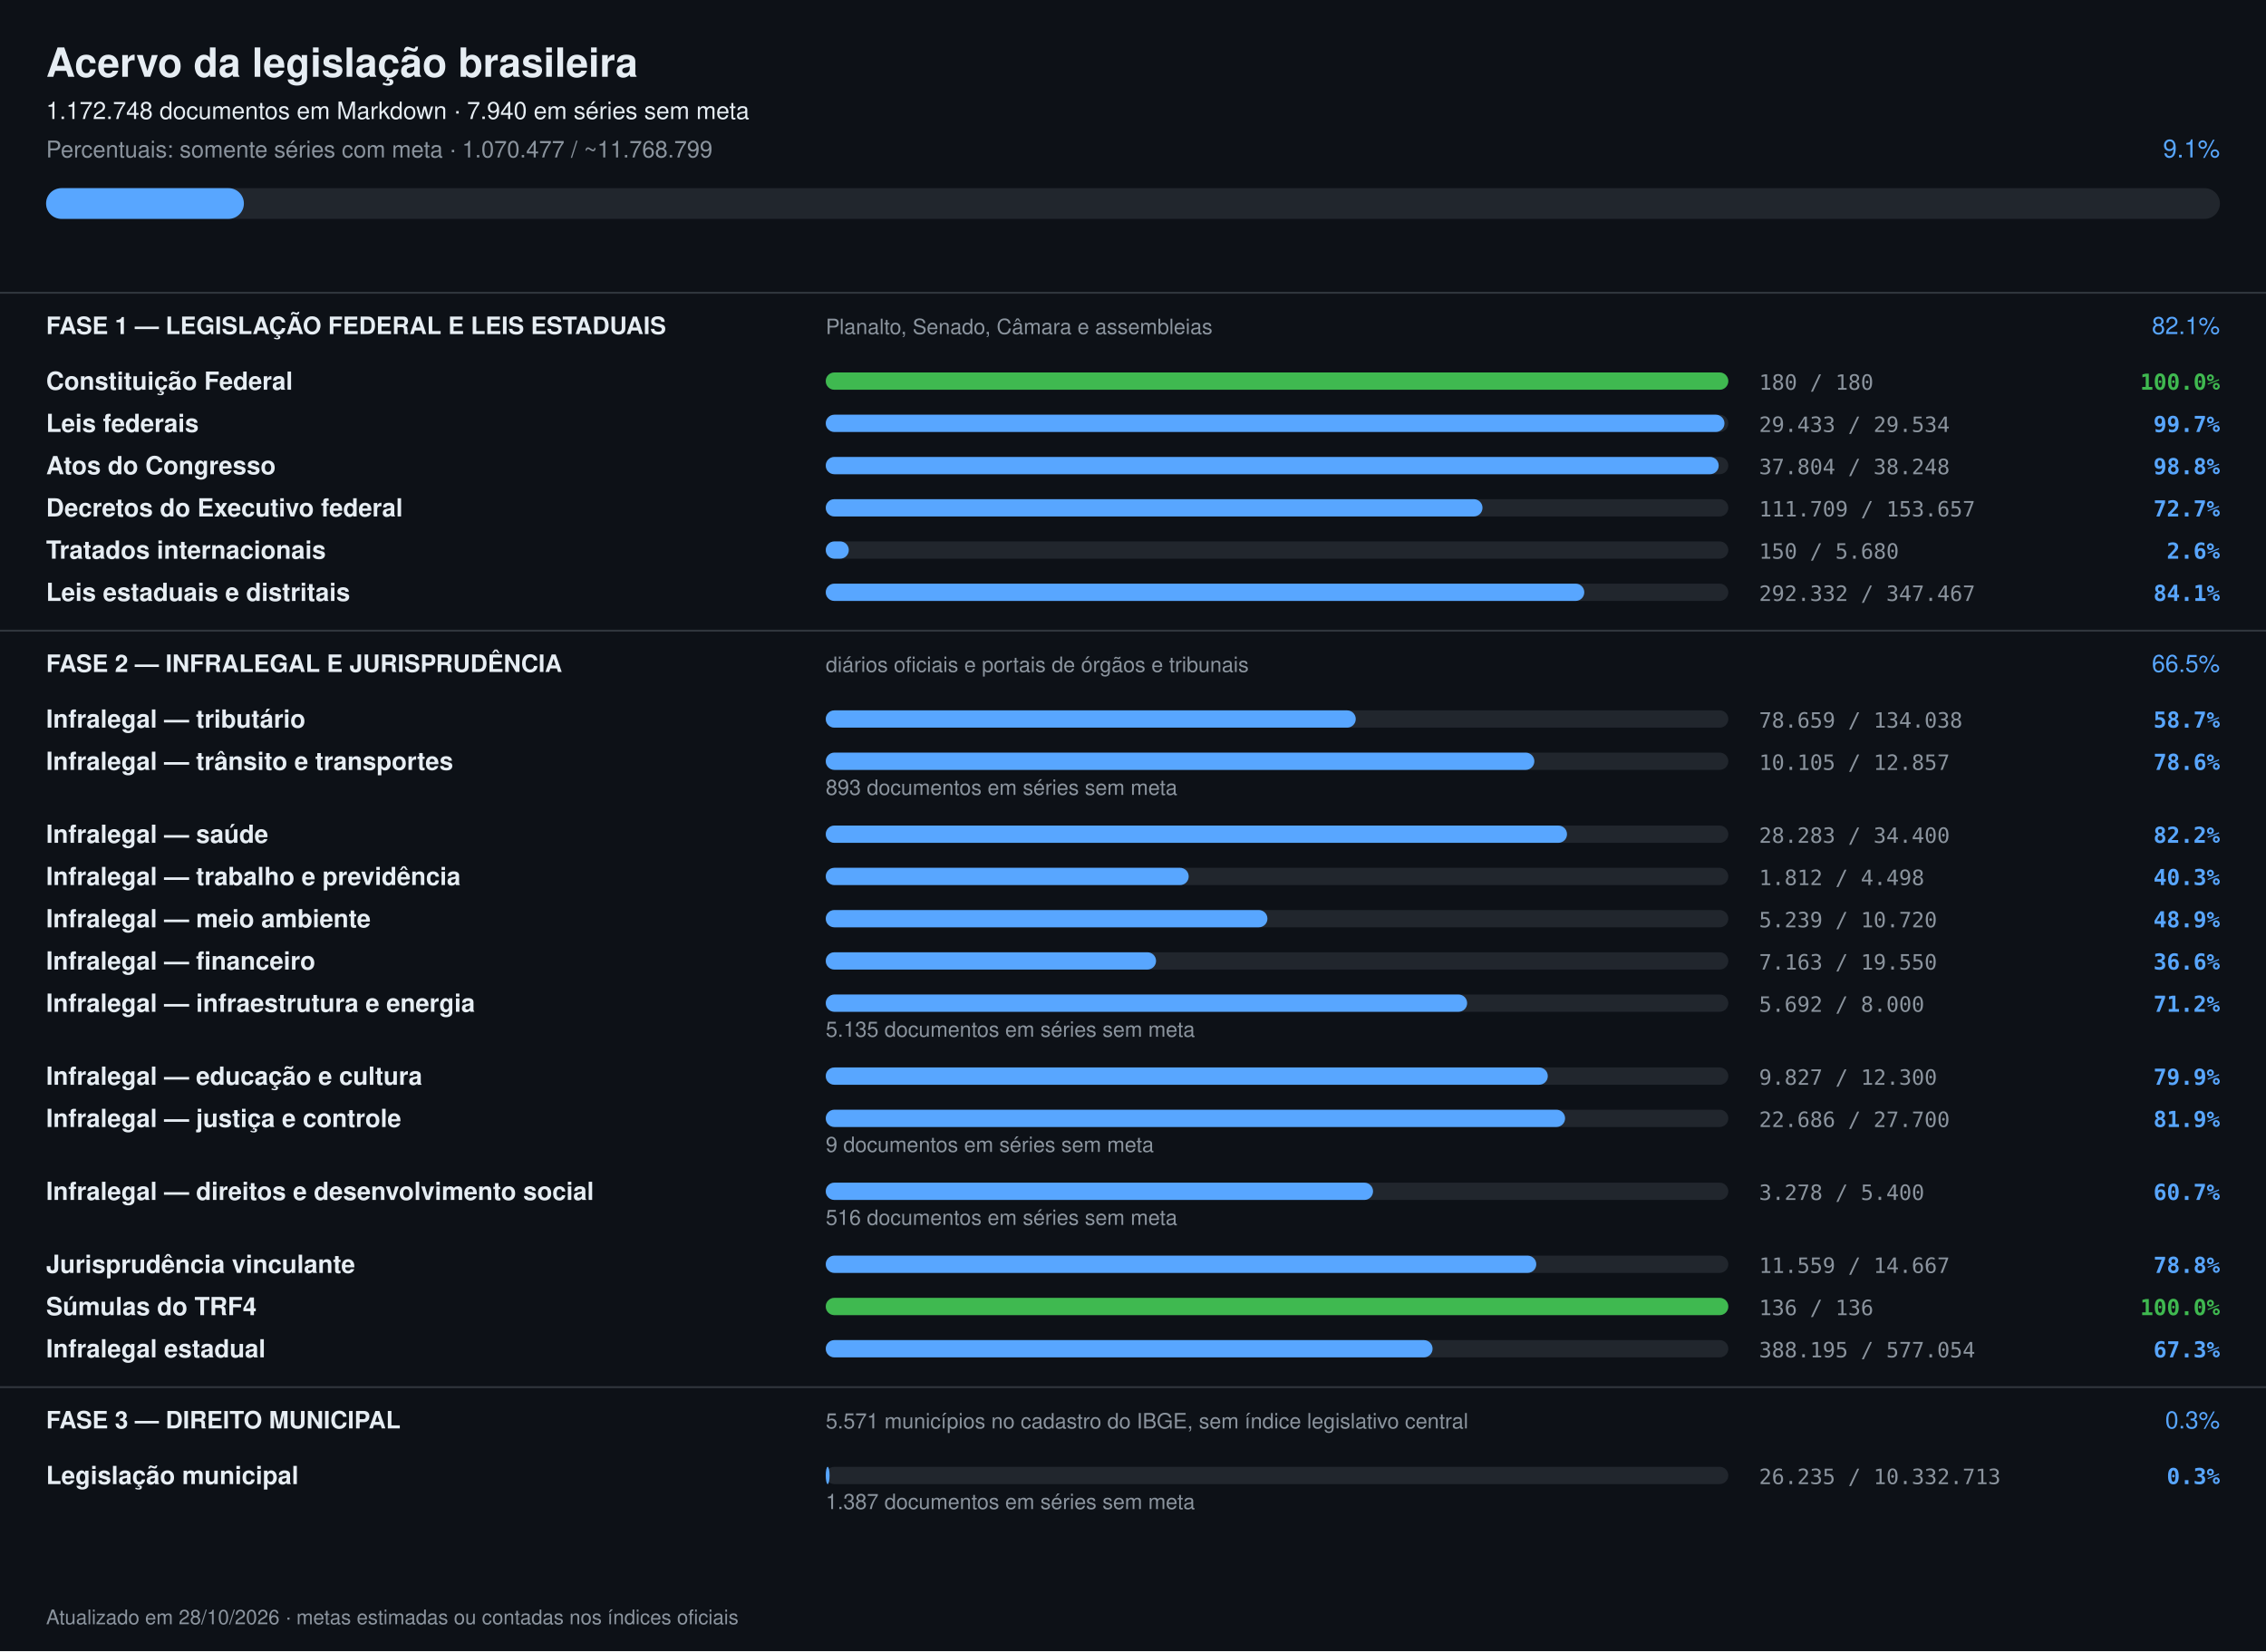
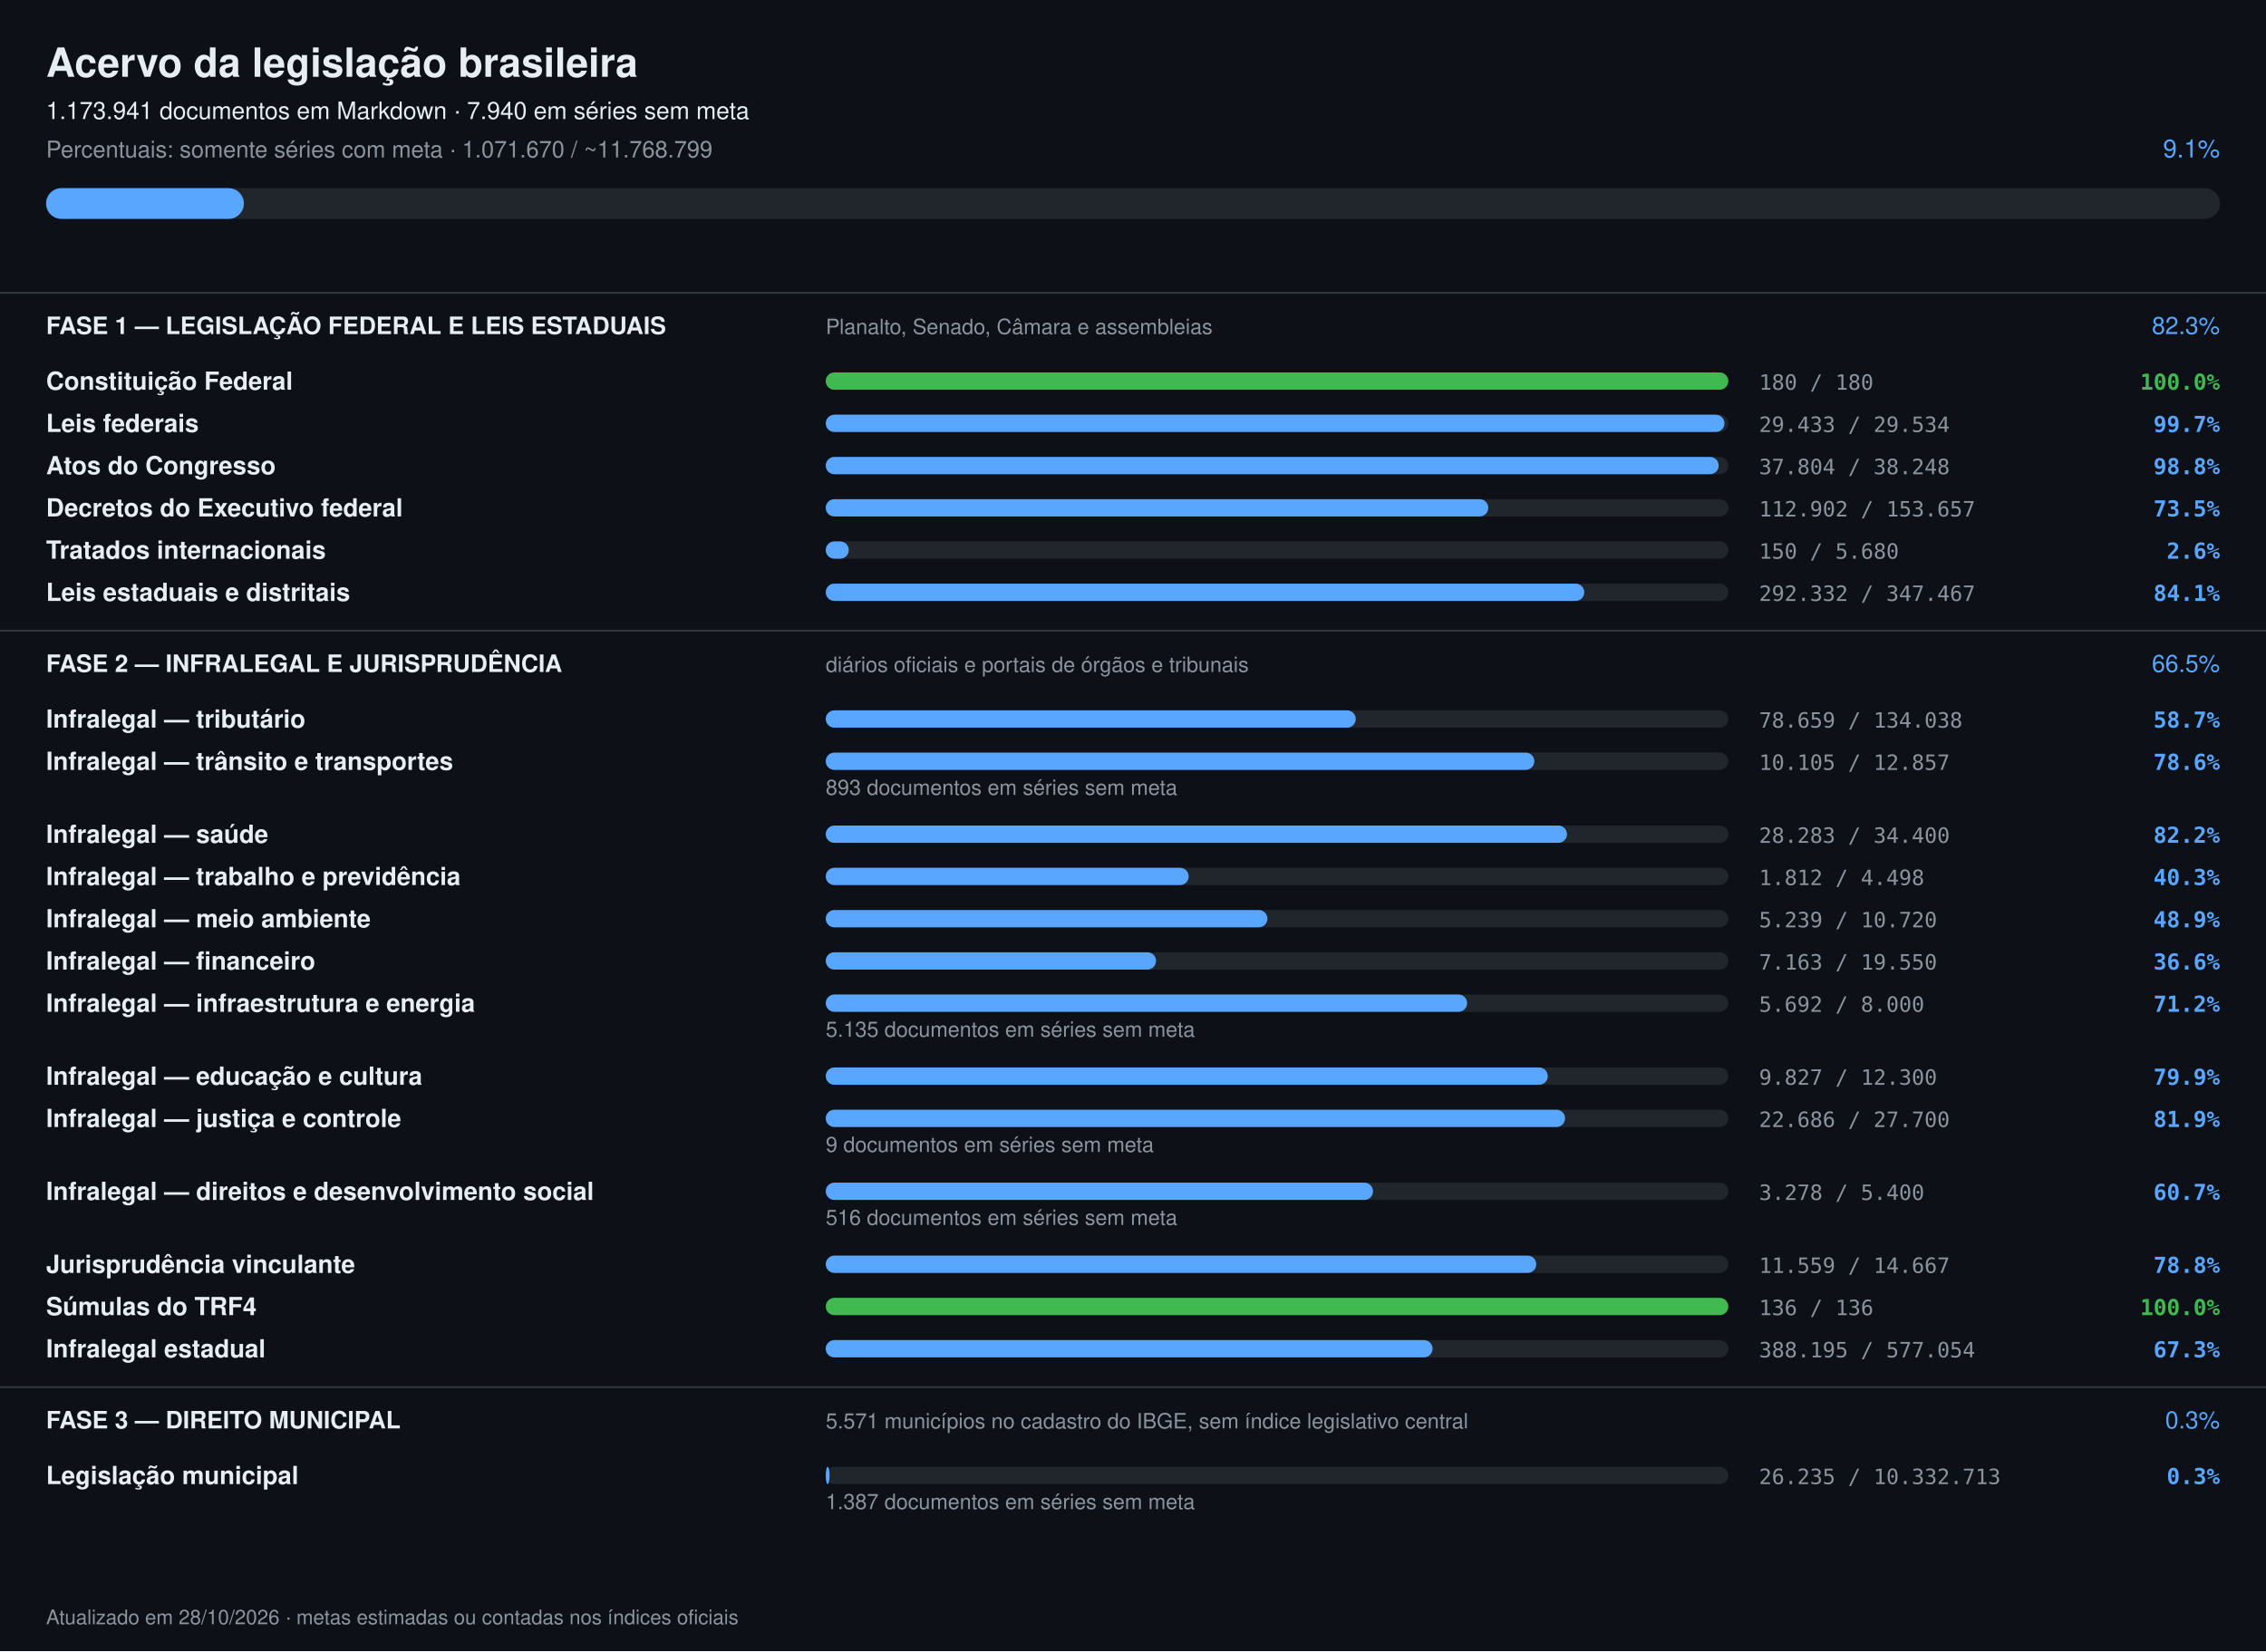
<svg xmlns="http://www.w3.org/2000/svg" width="1180" height="860" viewBox="0 0 1180 860" font-family="-apple-system,Segoe UI,Helvetica,Arial,sans-serif">
  <rect width="1180" height="860" fill="#0d1117" />
  <text x="24" y="40" font-size="21" font-weight="700" fill="#e6edf3">Acervo da legislação brasileira</text>
-   <text x="24" y="62" font-size="12.5" fill="#e6edf3">1.172.748 documentos em Markdown · 7.940 em séries sem meta</text>
-   <text x="24" y="82" font-size="12" fill="#8b949e">Percentuais: somente séries com meta · 1.070.477 / ~11.768.799</text>
+   <text x="24" y="62" font-size="12.5" fill="#e6edf3">1.173.941 documentos em Markdown · 7.940 em séries sem meta</text>
+   <text x="24" y="82" font-size="12" fill="#8b949e">Percentuais: somente séries com meta · 1.071.670 / ~11.768.799</text>
  <text x="1156" y="82" font-size="13" text-anchor="end" fill="#58a6ff">9.1%</text>
  <rect x="24" y="98" width="1132" height="16" rx="8" fill="#21262d" />
  <rect x="24" y="98" width="103" height="16" rx="8" fill="#58a6ff" />
  <rect x="0" y="152" width="1180" height="1" fill="#30363d" />
  <text x="24" y="174" font-size="12.5" font-weight="700" fill="#e6edf3">FASE 1 — LEGISLAÇÃO FEDERAL E LEIS ESTADUAIS</text>
  <text x="430" y="174" font-size="11" fill="#8b949e">Planalto, Senado, Câmara e assembleias</text>
-   <text x="1156" y="174" font-size="12.5" text-anchor="end" fill="#58a6ff">82.1%</text>
+   <text x="1156" y="174" font-size="12.5" text-anchor="end" fill="#58a6ff">82.3%</text>
  <text x="24" y="203" font-size="13" font-weight="600" fill="#e6edf3">Constituição Federal</text>
  <rect x="430" y="194" width="470" height="9" rx="4.5" fill="#21262d" />
  <rect x="430" y="194" width="470" height="9" rx="4.5" fill="#3fb950" />
  <text x="916" y="203" font-size="11" fill="#8b949e" font-family="ui-monospace,monospace">180 / 180</text>
  <text x="1156" y="203" font-size="11.5" text-anchor="end" font-weight="600" fill="#3fb950" font-family="ui-monospace,monospace">100.0%</text>
  <text x="24" y="225" font-size="13" font-weight="600" fill="#e6edf3">Leis federais</text>
  <rect x="430" y="216" width="470" height="9" rx="4.5" fill="#21262d" />
  <rect x="430" y="216" width="468" height="9" rx="4.5" fill="#58a6ff" />
  <text x="916" y="225" font-size="11" fill="#8b949e" font-family="ui-monospace,monospace">29.433 / 29.534</text>
  <text x="1156" y="225" font-size="11.5" text-anchor="end" font-weight="600" fill="#58a6ff" font-family="ui-monospace,monospace">99.7%</text>
  <text x="24" y="247" font-size="13" font-weight="600" fill="#e6edf3">Atos do Congresso</text>
  <rect x="430" y="238" width="470" height="9" rx="4.5" fill="#21262d" />
  <rect x="430" y="238" width="465" height="9" rx="4.5" fill="#58a6ff" />
  <text x="916" y="247" font-size="11" fill="#8b949e" font-family="ui-monospace,monospace">37.804 / 38.248</text>
  <text x="1156" y="247" font-size="11.5" text-anchor="end" font-weight="600" fill="#58a6ff" font-family="ui-monospace,monospace">98.8%</text>
  <text x="24" y="269" font-size="13" font-weight="600" fill="#e6edf3">Decretos do Executivo federal</text>
  <rect x="430" y="260" width="470" height="9" rx="4.5" fill="#21262d" />
-   <rect x="430" y="260" width="342" height="9" rx="4.5" fill="#58a6ff" />
-   <text x="916" y="269" font-size="11" fill="#8b949e" font-family="ui-monospace,monospace">111.709 / 153.657</text>
-   <text x="1156" y="269" font-size="11.5" text-anchor="end" font-weight="600" fill="#58a6ff" font-family="ui-monospace,monospace">72.7%</text>
+   <rect x="430" y="260" width="345" height="9" rx="4.5" fill="#58a6ff" />
+   <text x="916" y="269" font-size="11" fill="#8b949e" font-family="ui-monospace,monospace">112.902 / 153.657</text>
+   <text x="1156" y="269" font-size="11.5" text-anchor="end" font-weight="600" fill="#58a6ff" font-family="ui-monospace,monospace">73.5%</text>
  <text x="24" y="291" font-size="13" font-weight="600" fill="#e6edf3">Tratados internacionais</text>
  <rect x="430" y="282" width="470" height="9" rx="4.5" fill="#21262d" />
  <rect x="430" y="282" width="12" height="9" rx="4.5" fill="#58a6ff" />
  <text x="916" y="291" font-size="11" fill="#8b949e" font-family="ui-monospace,monospace">150 / 5.680</text>
  <text x="1156" y="291" font-size="11.5" text-anchor="end" font-weight="600" fill="#58a6ff" font-family="ui-monospace,monospace">2.6%</text>
  <text x="24" y="313" font-size="13" font-weight="600" fill="#e6edf3">Leis estaduais e distritais</text>
  <rect x="430" y="304" width="470" height="9" rx="4.5" fill="#21262d" />
  <rect x="430" y="304" width="395" height="9" rx="4.5" fill="#58a6ff" />
  <text x="916" y="313" font-size="11" fill="#8b949e" font-family="ui-monospace,monospace">292.332 / 347.467</text>
  <text x="1156" y="313" font-size="11.5" text-anchor="end" font-weight="600" fill="#58a6ff" font-family="ui-monospace,monospace">84.1%</text>
  <rect x="0" y="328" width="1180" height="1" fill="#30363d" />
  <text x="24" y="350" font-size="12.5" font-weight="700" fill="#e6edf3">FASE 2 — INFRALEGAL E JURISPRUDÊNCIA</text>
  <text x="430" y="350" font-size="11" fill="#8b949e">diários oficiais e portais de órgãos e tribunais</text>
  <text x="1156" y="350" font-size="12.5" text-anchor="end" fill="#58a6ff">66.5%</text>
  <text x="24" y="379" font-size="13" font-weight="600" fill="#e6edf3">Infralegal — tributário</text>
  <rect x="430" y="370" width="470" height="9" rx="4.5" fill="#21262d" />
  <rect x="430" y="370" width="276" height="9" rx="4.5" fill="#58a6ff" />
  <text x="916" y="379" font-size="11" fill="#8b949e" font-family="ui-monospace,monospace">78.659 / 134.038</text>
  <text x="1156" y="379" font-size="11.5" text-anchor="end" font-weight="600" fill="#58a6ff" font-family="ui-monospace,monospace">58.7%</text>
  <text x="24" y="401" font-size="13" font-weight="600" fill="#e6edf3">Infralegal — trânsito e transportes</text>
  <rect x="430" y="392" width="470" height="9" rx="4.5" fill="#21262d" />
  <rect x="430" y="392" width="369" height="9" rx="4.5" fill="#58a6ff" />
  <text x="916" y="401" font-size="11" fill="#8b949e" font-family="ui-monospace,monospace">10.105 / 12.857</text>
  <text x="1156" y="401" font-size="11.5" text-anchor="end" font-weight="600" fill="#58a6ff" font-family="ui-monospace,monospace">78.6%</text>
  <text x="430" y="414" font-size="11" fill="#8b949e">893 documentos em séries sem meta</text>
  <text x="24" y="439" font-size="13" font-weight="600" fill="#e6edf3">Infralegal — saúde</text>
  <rect x="430" y="430" width="470" height="9" rx="4.5" fill="#21262d" />
  <rect x="430" y="430" width="386" height="9" rx="4.5" fill="#58a6ff" />
  <text x="916" y="439" font-size="11" fill="#8b949e" font-family="ui-monospace,monospace">28.283 / 34.400</text>
  <text x="1156" y="439" font-size="11.5" text-anchor="end" font-weight="600" fill="#58a6ff" font-family="ui-monospace,monospace">82.2%</text>
  <text x="24" y="461" font-size="13" font-weight="600" fill="#e6edf3">Infralegal — trabalho e previdência</text>
  <rect x="430" y="452" width="470" height="9" rx="4.5" fill="#21262d" />
  <rect x="430" y="452" width="189" height="9" rx="4.5" fill="#58a6ff" />
  <text x="916" y="461" font-size="11" fill="#8b949e" font-family="ui-monospace,monospace">1.812 / 4.498</text>
  <text x="1156" y="461" font-size="11.5" text-anchor="end" font-weight="600" fill="#58a6ff" font-family="ui-monospace,monospace">40.3%</text>
  <text x="24" y="483" font-size="13" font-weight="600" fill="#e6edf3">Infralegal — meio ambiente</text>
  <rect x="430" y="474" width="470" height="9" rx="4.5" fill="#21262d" />
  <rect x="430" y="474" width="230" height="9" rx="4.5" fill="#58a6ff" />
  <text x="916" y="483" font-size="11" fill="#8b949e" font-family="ui-monospace,monospace">5.239 / 10.720</text>
  <text x="1156" y="483" font-size="11.5" text-anchor="end" font-weight="600" fill="#58a6ff" font-family="ui-monospace,monospace">48.9%</text>
  <text x="24" y="505" font-size="13" font-weight="600" fill="#e6edf3">Infralegal — financeiro</text>
  <rect x="430" y="496" width="470" height="9" rx="4.5" fill="#21262d" />
  <rect x="430" y="496" width="172" height="9" rx="4.5" fill="#58a6ff" />
  <text x="916" y="505" font-size="11" fill="#8b949e" font-family="ui-monospace,monospace">7.163 / 19.550</text>
  <text x="1156" y="505" font-size="11.5" text-anchor="end" font-weight="600" fill="#58a6ff" font-family="ui-monospace,monospace">36.6%</text>
  <text x="24" y="527" font-size="13" font-weight="600" fill="#e6edf3">Infralegal — infraestrutura e energia</text>
  <rect x="430" y="518" width="470" height="9" rx="4.5" fill="#21262d" />
  <rect x="430" y="518" width="334" height="9" rx="4.5" fill="#58a6ff" />
  <text x="916" y="527" font-size="11" fill="#8b949e" font-family="ui-monospace,monospace">5.692 / 8.000</text>
  <text x="1156" y="527" font-size="11.5" text-anchor="end" font-weight="600" fill="#58a6ff" font-family="ui-monospace,monospace">71.2%</text>
  <text x="430" y="540" font-size="11" fill="#8b949e">5.135 documentos em séries sem meta</text>
  <text x="24" y="565" font-size="13" font-weight="600" fill="#e6edf3">Infralegal — educação e cultura</text>
  <rect x="430" y="556" width="470" height="9" rx="4.5" fill="#21262d" />
  <rect x="430" y="556" width="376" height="9" rx="4.5" fill="#58a6ff" />
  <text x="916" y="565" font-size="11" fill="#8b949e" font-family="ui-monospace,monospace">9.827 / 12.300</text>
  <text x="1156" y="565" font-size="11.5" text-anchor="end" font-weight="600" fill="#58a6ff" font-family="ui-monospace,monospace">79.9%</text>
  <text x="24" y="587" font-size="13" font-weight="600" fill="#e6edf3">Infralegal — justiça e controle</text>
  <rect x="430" y="578" width="470" height="9" rx="4.5" fill="#21262d" />
  <rect x="430" y="578" width="385" height="9" rx="4.5" fill="#58a6ff" />
  <text x="916" y="587" font-size="11" fill="#8b949e" font-family="ui-monospace,monospace">22.686 / 27.700</text>
  <text x="1156" y="587" font-size="11.5" text-anchor="end" font-weight="600" fill="#58a6ff" font-family="ui-monospace,monospace">81.9%</text>
  <text x="430" y="600" font-size="11" fill="#8b949e">9 documentos em séries sem meta</text>
  <text x="24" y="625" font-size="13" font-weight="600" fill="#e6edf3">Infralegal — direitos e desenvolvimento social</text>
  <rect x="430" y="616" width="470" height="9" rx="4.5" fill="#21262d" />
  <rect x="430" y="616" width="285" height="9" rx="4.5" fill="#58a6ff" />
  <text x="916" y="625" font-size="11" fill="#8b949e" font-family="ui-monospace,monospace">3.278 / 5.400</text>
  <text x="1156" y="625" font-size="11.5" text-anchor="end" font-weight="600" fill="#58a6ff" font-family="ui-monospace,monospace">60.7%</text>
  <text x="430" y="638" font-size="11" fill="#8b949e">516 documentos em séries sem meta</text>
  <text x="24" y="663" font-size="13" font-weight="600" fill="#e6edf3">Jurisprudência vinculante</text>
  <rect x="430" y="654" width="470" height="9" rx="4.5" fill="#21262d" />
  <rect x="430" y="654" width="370" height="9" rx="4.5" fill="#58a6ff" />
  <text x="916" y="663" font-size="11" fill="#8b949e" font-family="ui-monospace,monospace">11.559 / 14.667</text>
  <text x="1156" y="663" font-size="11.5" text-anchor="end" font-weight="600" fill="#58a6ff" font-family="ui-monospace,monospace">78.8%</text>
  <text x="24" y="685" font-size="13" font-weight="600" fill="#e6edf3">Súmulas do TRF4</text>
  <rect x="430" y="676" width="470" height="9" rx="4.5" fill="#21262d" />
  <rect x="430" y="676" width="470" height="9" rx="4.5" fill="#3fb950" />
  <text x="916" y="685" font-size="11" fill="#8b949e" font-family="ui-monospace,monospace">136 / 136</text>
  <text x="1156" y="685" font-size="11.5" text-anchor="end" font-weight="600" fill="#3fb950" font-family="ui-monospace,monospace">100.0%</text>
  <text x="24" y="707" font-size="13" font-weight="600" fill="#e6edf3">Infralegal estadual</text>
  <rect x="430" y="698" width="470" height="9" rx="4.5" fill="#21262d" />
  <rect x="430" y="698" width="316" height="9" rx="4.5" fill="#58a6ff" />
  <text x="916" y="707" font-size="11" fill="#8b949e" font-family="ui-monospace,monospace">388.195 / 577.054</text>
  <text x="1156" y="707" font-size="11.5" text-anchor="end" font-weight="600" fill="#58a6ff" font-family="ui-monospace,monospace">67.3%</text>
  <rect x="0" y="722" width="1180" height="1" fill="#30363d" />
  <text x="24" y="744" font-size="12.5" font-weight="700" fill="#e6edf3">FASE 3 — DIREITO MUNICIPAL</text>
  <text x="430" y="744" font-size="11" fill="#8b949e">5.571 municípios no cadastro do IBGE, sem índice legislativo central</text>
  <text x="1156" y="744" font-size="12.5" text-anchor="end" fill="#58a6ff">0.3%</text>
  <text x="24" y="773" font-size="13" font-weight="600" fill="#e6edf3">Legislação municipal</text>
  <rect x="430" y="764" width="470" height="9" rx="4.5" fill="#21262d" />
  <rect x="430" y="764" width="2" height="9" rx="4.5" fill="#58a6ff" />
  <text x="916" y="773" font-size="11" fill="#8b949e" font-family="ui-monospace,monospace">26.235 / 10.332.713</text>
  <text x="1156" y="773" font-size="11.5" text-anchor="end" font-weight="600" fill="#58a6ff" font-family="ui-monospace,monospace">0.3%</text>
  <text x="430" y="786" font-size="11" fill="#8b949e">1.387 documentos em séries sem meta</text>
  <text x="24" y="846" font-size="10.5" fill="#8b949e">Atualizado em 28/10/2026 · metas estimadas ou contadas nos índices oficiais</text>
</svg>
